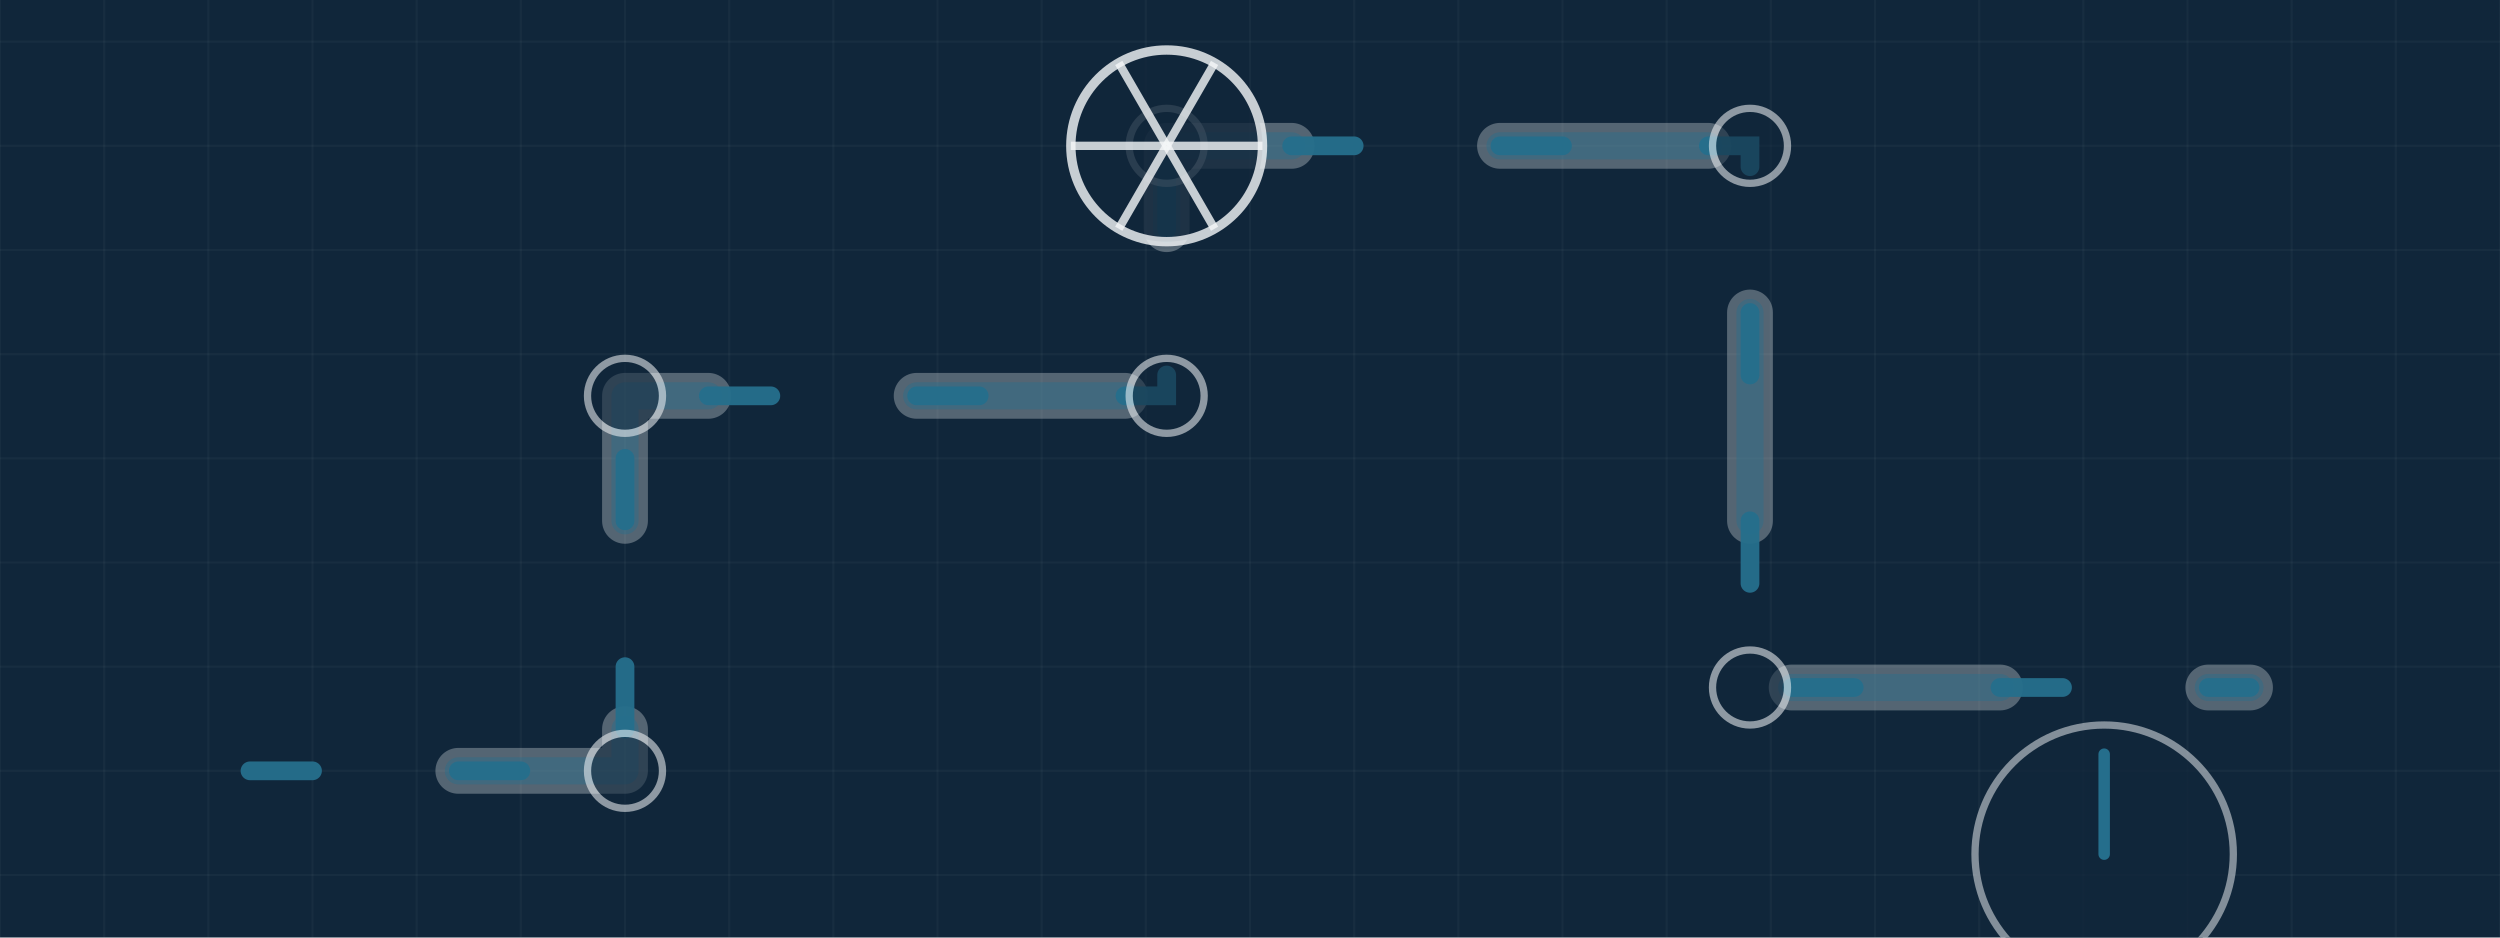
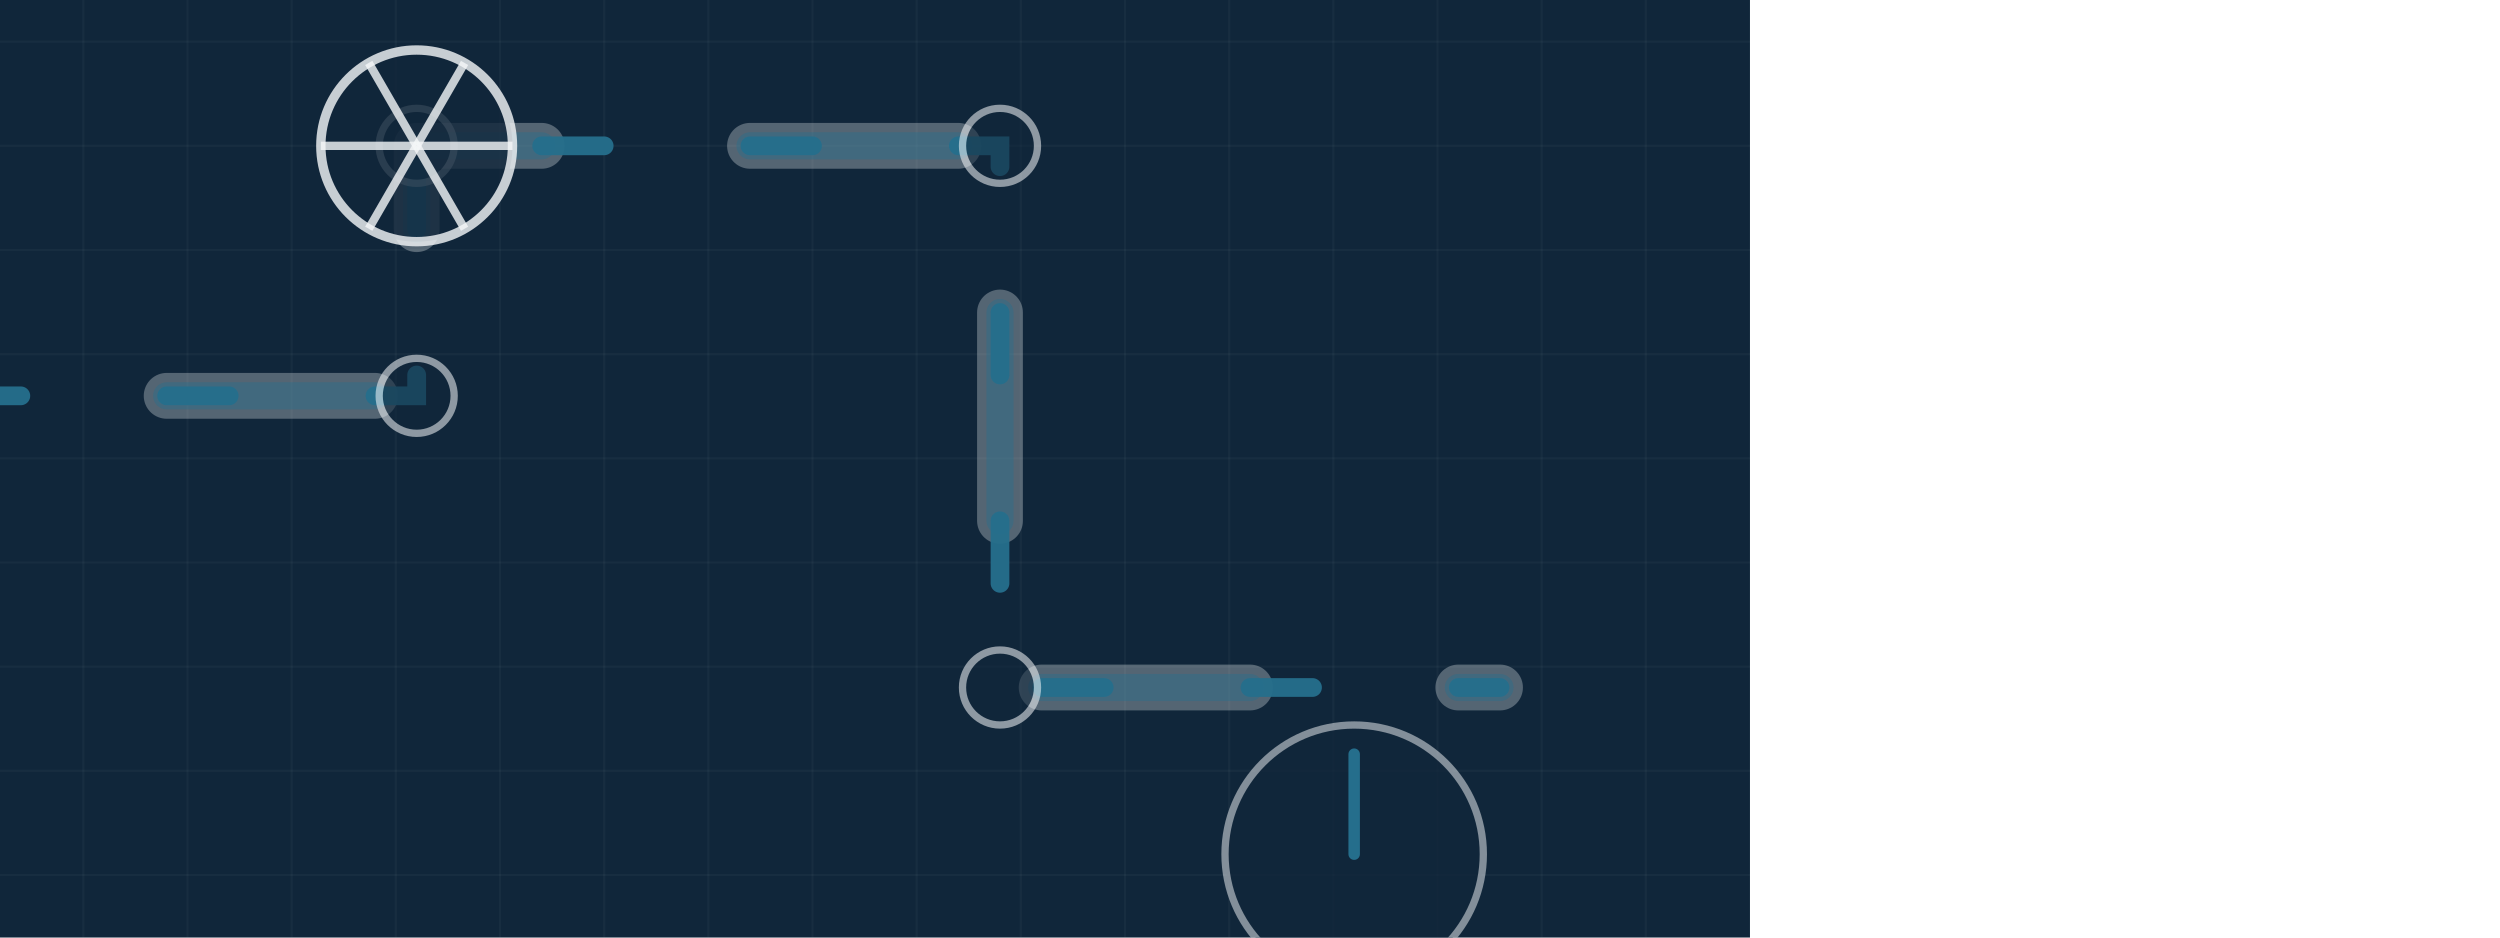
- <svg xmlns="http://www.w3.org/2000/svg" viewBox="0 230 1200 450" width="1200" height="450" preserveAspectRatio="xMidYMid slice" role="img" aria-label="Pipe run with flow, valve and pressure gauge">
+ <svg xmlns="http://www.w3.org/2000/svg" viewBox="300 230 1320 450" width="1200" height="450" preserveAspectRatio="xMidYMid slice" role="img" aria-label="Pipe run with flow, valve and pressure gauge">
  <defs />
  <style>.dw{stroke-dasharray:100;stroke-dashoffset:100;animation:dw 11s ease-in-out infinite}@keyframes dw{0%{stroke-dashoffset:100}22%{stroke-dashoffset:0}84%{stroke-dashoffset:0;opacity:1}95%{stroke-dashoffset:0;opacity:0}100%{stroke-dashoffset:100;opacity:0}}.flow{animation:fl 2.2s linear infinite}@keyframes fl{0%{stroke-dashoffset:100}100%{stroke-dashoffset:0}}.valve{animation:vv 11s ease-in-out infinite;transform-origin:560px 300px}@keyframes vv{0%,20%{transform:translate(560px,300px) rotate(0deg)}45%{transform:translate(560px,300px) rotate(150deg)}100%{transform:translate(560px,300px) rotate(150deg)}}.needle{animation:nd 11s ease-in-out infinite;transform-origin:1010px 640px}@keyframes nd{0%,20%{transform:translate(1010px,640px) rotate(-115deg)}55%{transform:translate(1010px,640px) rotate(52deg)}85%{transform:translate(1010px,640px) rotate(46deg)}100%{transform:translate(1010px,640px) rotate(-115deg)}}@media (prefers-reduced-motion: reduce){*{animation:none!important}.dw{stroke-dashoffset:0!important}.fin{opacity:1!important}}</style>
  <rect width="1200" height="900" fill="#10263a" />
  <line x1="0" y1="0" x2="0" y2="900" stroke="#f5f7f9" stroke-width="1" opacity="0.035" />
  <line x1="50" y1="0" x2="50" y2="900" stroke="#f5f7f9" stroke-width="1" opacity="0.035" />
  <line x1="100" y1="0" x2="100" y2="900" stroke="#f5f7f9" stroke-width="1" opacity="0.035" />
  <line x1="150" y1="0" x2="150" y2="900" stroke="#f5f7f9" stroke-width="1" opacity="0.035" />
  <line x1="200" y1="0" x2="200" y2="900" stroke="#f5f7f9" stroke-width="1" opacity="0.035" />
  <line x1="250" y1="0" x2="250" y2="900" stroke="#f5f7f9" stroke-width="1" opacity="0.035" />
  <line x1="300" y1="0" x2="300" y2="900" stroke="#f5f7f9" stroke-width="1" opacity="0.035" />
  <line x1="350" y1="0" x2="350" y2="900" stroke="#f5f7f9" stroke-width="1" opacity="0.035" />
  <line x1="400" y1="0" x2="400" y2="900" stroke="#f5f7f9" stroke-width="1" opacity="0.035" />
  <line x1="450" y1="0" x2="450" y2="900" stroke="#f5f7f9" stroke-width="1" opacity="0.035" />
  <line x1="500" y1="0" x2="500" y2="900" stroke="#f5f7f9" stroke-width="1" opacity="0.035" />
  <line x1="550" y1="0" x2="550" y2="900" stroke="#f5f7f9" stroke-width="1" opacity="0.035" />
  <line x1="600" y1="0" x2="600" y2="900" stroke="#f5f7f9" stroke-width="1" opacity="0.035" />
  <line x1="650" y1="0" x2="650" y2="900" stroke="#f5f7f9" stroke-width="1" opacity="0.035" />
  <line x1="700" y1="0" x2="700" y2="900" stroke="#f5f7f9" stroke-width="1" opacity="0.035" />
  <line x1="750" y1="0" x2="750" y2="900" stroke="#f5f7f9" stroke-width="1" opacity="0.035" />
  <line x1="800" y1="0" x2="800" y2="900" stroke="#f5f7f9" stroke-width="1" opacity="0.035" />
  <line x1="850" y1="0" x2="850" y2="900" stroke="#f5f7f9" stroke-width="1" opacity="0.035" />
  <line x1="900" y1="0" x2="900" y2="900" stroke="#f5f7f9" stroke-width="1" opacity="0.035" />
  <line x1="950" y1="0" x2="950" y2="900" stroke="#f5f7f9" stroke-width="1" opacity="0.035" />
  <line x1="1000" y1="0" x2="1000" y2="900" stroke="#f5f7f9" stroke-width="1" opacity="0.035" />
  <line x1="1050" y1="0" x2="1050" y2="900" stroke="#f5f7f9" stroke-width="1" opacity="0.035" />
  <line x1="1100" y1="0" x2="1100" y2="900" stroke="#f5f7f9" stroke-width="1" opacity="0.035" />
  <line x1="1150" y1="0" x2="1150" y2="900" stroke="#f5f7f9" stroke-width="1" opacity="0.035" />
  <line x1="1200" y1="0" x2="1200" y2="900" stroke="#f5f7f9" stroke-width="1" opacity="0.035" />
  <line x1="0" y1="0" x2="1200" y2="0" stroke="#f5f7f9" stroke-width="1" opacity="0.035" />
  <line x1="0" y1="50" x2="1200" y2="50" stroke="#f5f7f9" stroke-width="1" opacity="0.035" />
  <line x1="0" y1="100" x2="1200" y2="100" stroke="#f5f7f9" stroke-width="1" opacity="0.035" />
  <line x1="0" y1="150" x2="1200" y2="150" stroke="#f5f7f9" stroke-width="1" opacity="0.035" />
  <line x1="0" y1="200" x2="1200" y2="200" stroke="#f5f7f9" stroke-width="1" opacity="0.035" />
  <line x1="0" y1="250" x2="1200" y2="250" stroke="#f5f7f9" stroke-width="1" opacity="0.035" />
  <line x1="0" y1="300" x2="1200" y2="300" stroke="#f5f7f9" stroke-width="1" opacity="0.035" />
  <line x1="0" y1="350" x2="1200" y2="350" stroke="#f5f7f9" stroke-width="1" opacity="0.035" />
  <line x1="0" y1="400" x2="1200" y2="400" stroke="#f5f7f9" stroke-width="1" opacity="0.035" />
  <line x1="0" y1="450" x2="1200" y2="450" stroke="#f5f7f9" stroke-width="1" opacity="0.035" />
  <line x1="0" y1="500" x2="1200" y2="500" stroke="#f5f7f9" stroke-width="1" opacity="0.035" />
  <line x1="0" y1="550" x2="1200" y2="550" stroke="#f5f7f9" stroke-width="1" opacity="0.035" />
  <line x1="0" y1="600" x2="1200" y2="600" stroke="#f5f7f9" stroke-width="1" opacity="0.035" />
  <line x1="0" y1="650" x2="1200" y2="650" stroke="#f5f7f9" stroke-width="1" opacity="0.035" />
  <line x1="0" y1="700" x2="1200" y2="700" stroke="#f5f7f9" stroke-width="1" opacity="0.035" />
  <line x1="0" y1="750" x2="1200" y2="750" stroke="#f5f7f9" stroke-width="1" opacity="0.035" />
  <line x1="0" y1="800" x2="1200" y2="800" stroke="#f5f7f9" stroke-width="1" opacity="0.035" />
  <line x1="0" y1="850" x2="1200" y2="850" stroke="#f5f7f9" stroke-width="1" opacity="0.035" />
  <line x1="0" y1="900" x2="1200" y2="900" stroke="#f5f7f9" stroke-width="1" opacity="0.035" />
  <path class="dw" d="M120,600 L300,600 L300,420 L560,420 L560,300 L840,300 L840,560 L1080,560" pathLength="100" stroke="#f5f7f9" stroke-width="22" opacity="0.3" style="animation-delay:0.00s" fill="none" stroke-linecap="round" stroke-linejoin="round" />
  <path class="dw" d="M120,600 L300,600 L300,420 L560,420 L560,300 L840,300 L840,560 L1080,560" pathLength="100" stroke="#256e8c" stroke-width="13" opacity="0.42" style="animation-delay:0.25s" fill="none" stroke-linecap="round" stroke-linejoin="round" />
  <path class="flow" d="M120,600 L300,600 L300,420 L560,420 L560,300 L840,300 L840,560 L1080,560" fill="none" stroke="#256e8c" stroke-width="9" stroke-dasharray="30 70" stroke-linecap="round" opacity=".95" />
  <circle cx="300" cy="600" r="18" fill="#10263a" stroke="#f5f7f9" stroke-width="3.5" opacity=".55" />
  <circle cx="300" cy="420" r="18" fill="#10263a" stroke="#f5f7f9" stroke-width="3.5" opacity=".55" />
  <circle cx="560" cy="420" r="18" fill="#10263a" stroke="#f5f7f9" stroke-width="3.5" opacity=".55" />
  <circle cx="560" cy="300" r="18" fill="#10263a" stroke="#f5f7f9" stroke-width="3.5" opacity=".55" />
  <circle cx="840" cy="300" r="18" fill="#10263a" stroke="#f5f7f9" stroke-width="3.5" opacity=".55" />
  <circle cx="840" cy="560" r="18" fill="#10263a" stroke="#f5f7f9" stroke-width="3.5" opacity=".55" />
  <g class="valve" transform="translate(560,300)">
    <circle r="46" fill="#10263a" opacity=".8" />
    <circle r="46" fill="none" stroke="#f5f7f9" stroke-width="4.5" opacity=".8" />
    <line x1="0" y1="0" x2="46.0" y2="0.0" stroke="#f5f7f9" stroke-width="4" opacity=".8" />
    <line x1="0" y1="0" x2="23.0" y2="39.8" stroke="#f5f7f9" stroke-width="4" opacity=".8" />
    <line x1="0" y1="0" x2="-23.0" y2="39.8" stroke="#f5f7f9" stroke-width="4" opacity=".8" />
    <line x1="0" y1="0" x2="-46.0" y2="0.0" stroke="#f5f7f9" stroke-width="4" opacity=".8" />
    <line x1="0" y1="0" x2="-23.0" y2="-39.8" stroke="#f5f7f9" stroke-width="4" opacity=".8" />
    <line x1="0" y1="0" x2="23.0" y2="-39.8" stroke="#f5f7f9" stroke-width="4" opacity=".8" />
  </g>
  <circle cx="1010" cy="640" r="62" fill="#10263a" opacity=".75" />
  <circle cx="1010" cy="640" r="62" fill="none" stroke="#f5f7f9" stroke-width="3.5" opacity=".5" />
  <g class="needle" transform="translate(1010,640)">
    <line x1="0" y1="0" x2="0" y2="-48" stroke="#256e8c" stroke-width="5.5" stroke-linecap="round" />
  </g>
</svg>
